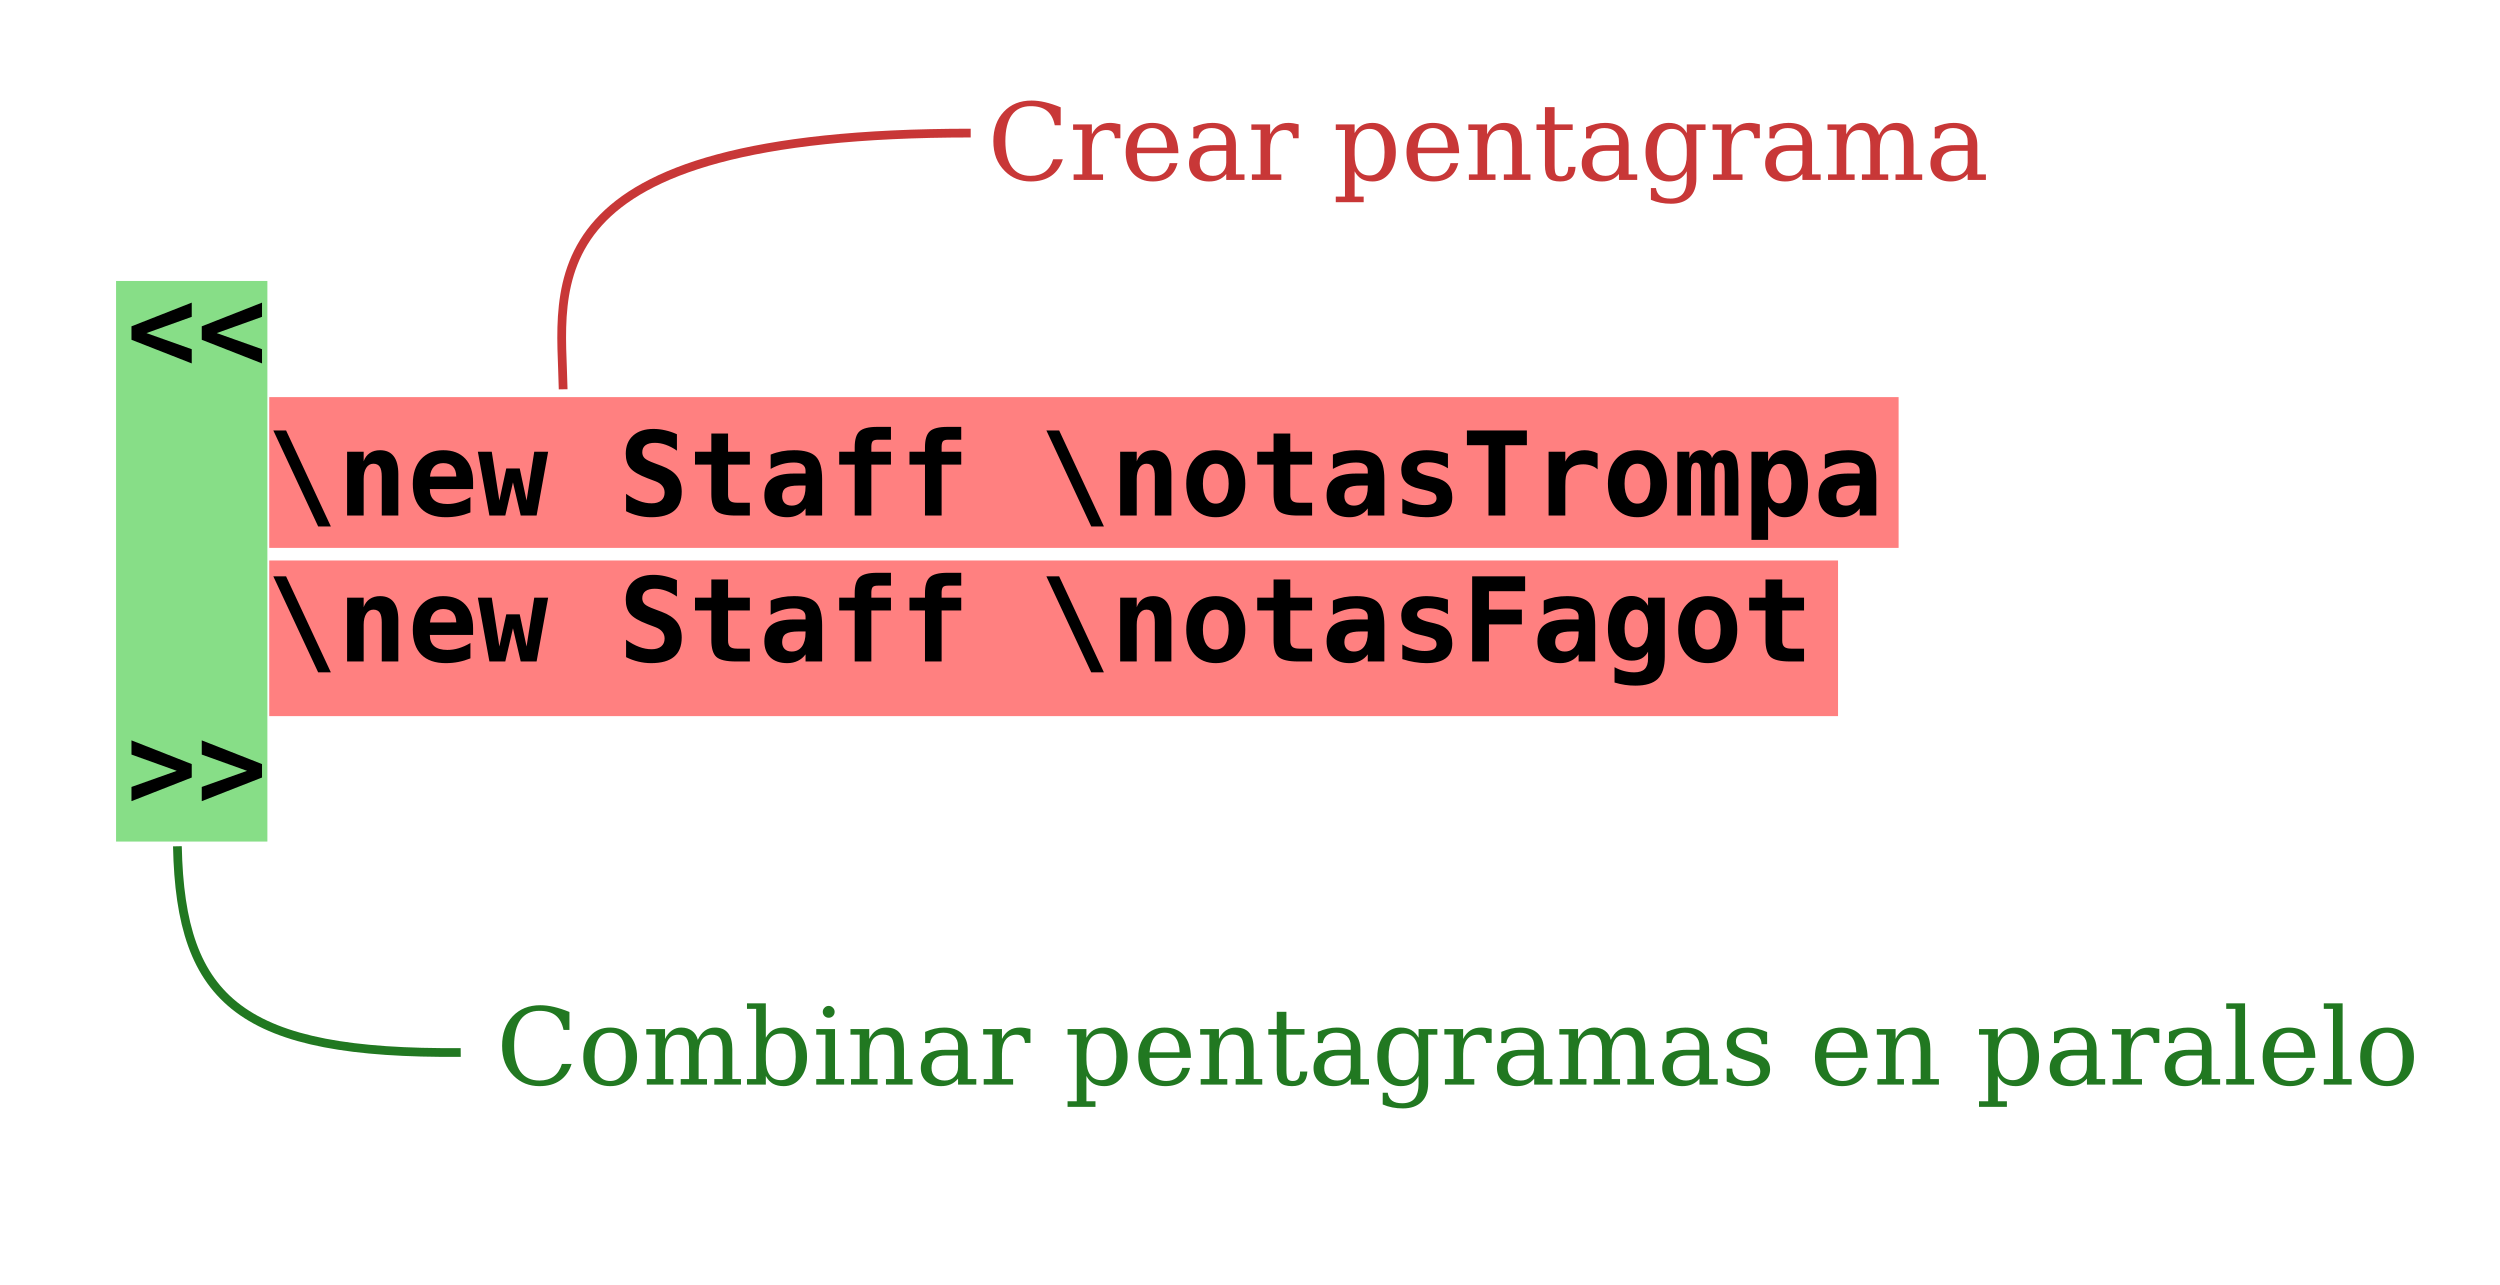
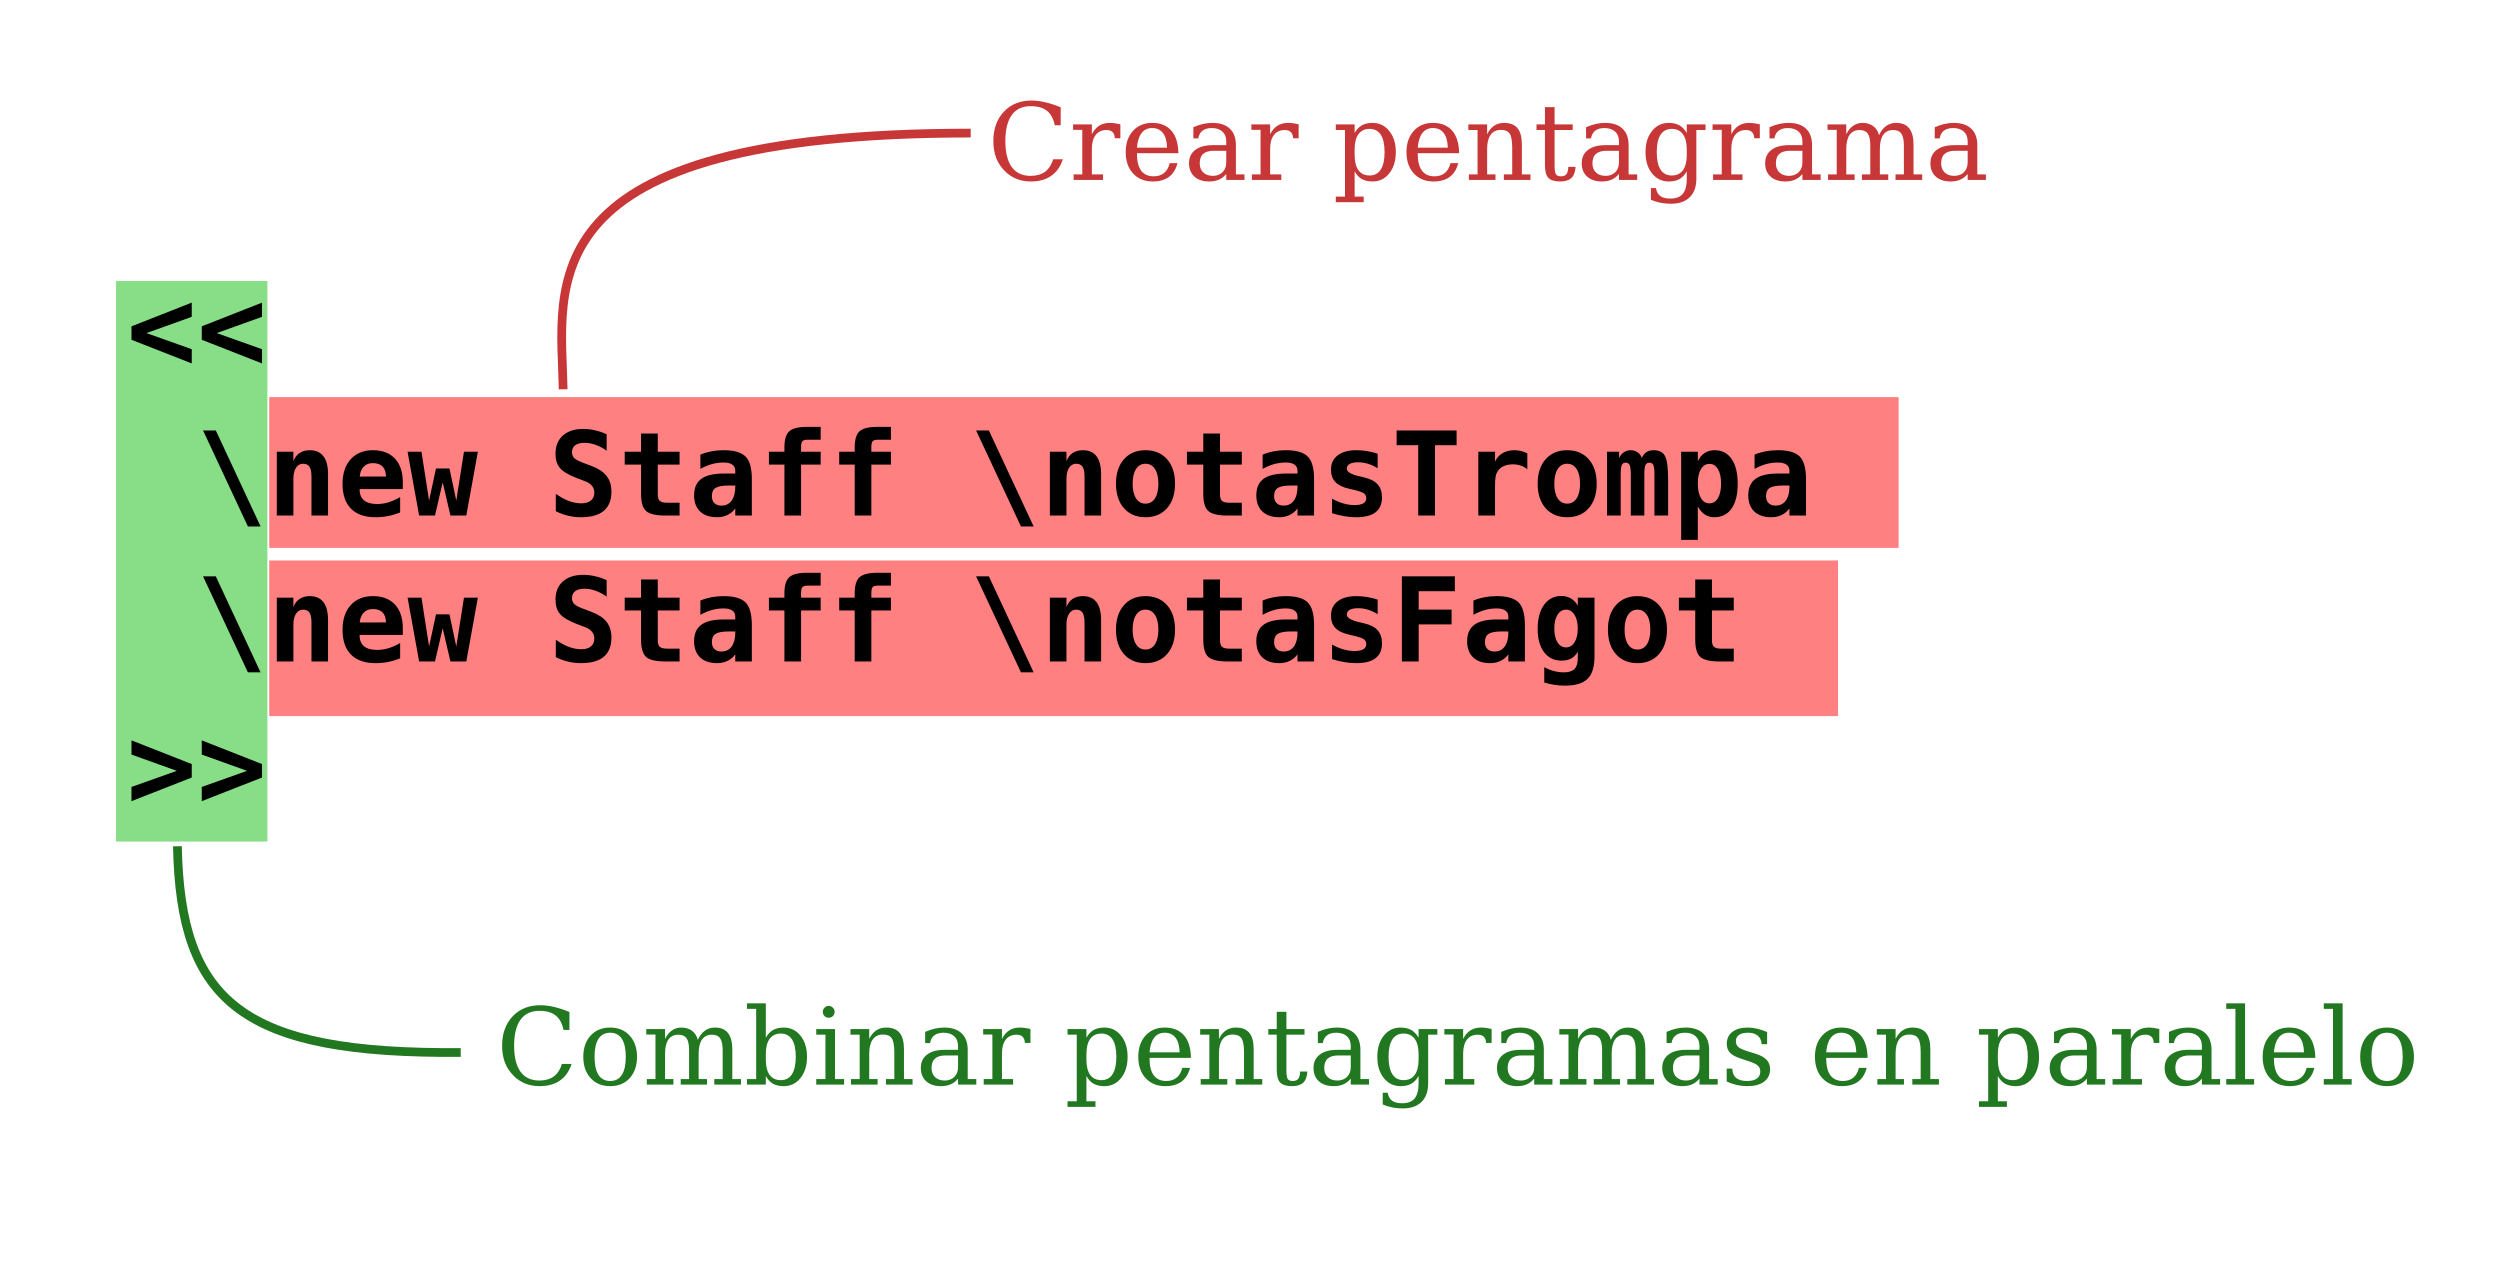
- <svg xmlns="http://www.w3.org/2000/svg" width="514" height="264" id="svg4445" version="1.0">
-   <defs id="defs4447">
-     </defs>
+ <svg xmlns="http://www.w3.org/2000/svg" id="svg4445" width="514" height="264" version="1.0">
  <g id="layer1">
    <rect style="fill:#87de87" id="rect5251" width="31.113" height="115.258" x="23.86" y="57.767" />
-     <rect y="115.234" x="55.354" height="32" width="322.548" id="rect5249" style="fill:#ff8080" />
+     <rect id="rect5249" width="322.548" height="32" x="55.354" y="115.234" style="fill:#ff8080" />
    <rect style="fill:#ff8080" id="rect4477" width="335" height="31" x="55.354" y="81.646" />
-     <text xml:space="preserve" style="font-size:28px;font-style:normal;font-variant:normal;font-weight:bold;font-stretch:normal;fill:#000000;fill-opacity:1;stroke:none;stroke-width:1px;stroke-linecap:butt;stroke-linejoin:miter;stroke-opacity:1;font-family:DejaVu Sans Mono;-inkscape-font-specification:Sans Bold" x="26" y="76" id="text4455">
-       <tspan x="26" y="76" id="tspan4459" style="font-size:24px">&lt;&lt;</tspan>
-       <tspan x="26" y="106" id="tspan4463" style="font-size:24px">  \new Staff \notasTrompa</tspan>
-       <tspan x="26" y="136" id="tspan4465" style="font-size:24px">  \new Staff \notasFagot</tspan>
-       <tspan x="26" y="166" id="tspan4467" style="font-size:24px">&gt;&gt;</tspan>
+     <text xml:space="preserve" style="font-size:28px;font-style:normal;font-variant:normal;font-weight:700;font-stretch:normal;fill:#000;fill-opacity:1;stroke:none;stroke-width:1px;stroke-linecap:butt;stroke-linejoin:miter;stroke-opacity:1;font-family:DejaVu Sans Mono;-inkscape-font-specification:Sans Bold" id="text4455" x="26" y="76">
+       <tspan id="tspan4459" x="26" y="76" style="font-size:24px">&lt;&lt;</tspan>
+       <tspan id="tspan4463" x="26" y="106" style="font-size:24px"> \new Staff \notasTrompa</tspan>
+       <tspan id="tspan4465" x="26" y="136" style="font-size:24px"> \new Staff \notasFagot</tspan>
+       <tspan id="tspan4467" x="26" y="166" style="font-size:24px">&gt;&gt;</tspan>
    </text>
-     <text xml:space="preserve" style="font-size:24px;font-style:normal;font-variant:normal;font-weight:normal;font-stretch:normal;fill:#c83737;fill-opacity:1;stroke:none;stroke-width:1px;stroke-linecap:butt;stroke-linejoin:miter;stroke-opacity:1;font-family:DejaVu Serif;-inkscape-font-specification:DejaVu Serif" x="203" y="37" id="text4469">
+     <text xml:space="preserve" style="font-size:24px;font-style:normal;font-variant:normal;font-weight:400;font-stretch:normal;fill:#c83737;fill-opacity:1;stroke:none;stroke-width:1px;stroke-linecap:butt;stroke-linejoin:miter;stroke-opacity:1;font-family:DejaVu Serif;-inkscape-font-specification:DejaVu Serif" id="text4469" x="203" y="37">
      <tspan id="tspan4471" x="203" y="37" style="font-size:22px;fill:#c83737">Crear pentagrama</tspan>
    </text>
-     <text xml:space="preserve" style="font-size:24px;font-style:normal;font-variant:normal;font-weight:normal;font-stretch:normal;fill:#217821;fill-opacity:1;stroke:none;stroke-width:1px;stroke-linecap:butt;stroke-linejoin:miter;stroke-opacity:1;font-family:DejaVu Serif;-inkscape-font-specification:DejaVu Serif" x="102" y="223" id="text4473">
+     <text xml:space="preserve" style="font-size:24px;font-style:normal;font-variant:normal;font-weight:400;font-stretch:normal;fill:#217821;fill-opacity:1;stroke:none;stroke-width:1px;stroke-linecap:butt;stroke-linejoin:miter;stroke-opacity:1;font-family:DejaVu Serif;-inkscape-font-specification:DejaVu Serif" id="text4473" x="102" y="223">
      <tspan id="tspan4475" x="102" y="223" style="font-size:22px;fill:#217821">Combinar pentagramas en paralelo</tspan>
    </text>
-     <path style="fill:none;fill-rule:evenodd;stroke:#217821;stroke-width:1.8;stroke-linecap:butt;stroke-linejoin:miter;stroke-miterlimit:4;stroke-dasharray:none;stroke-opacity:1" d="M 94.723,216.392 C 49.822,216.745 37.121,206.117 36.474,173.994" id="path5255" />
-     <path style="fill:none;fill-rule:evenodd;stroke:#c83737;stroke-width:1.8;stroke-linecap:butt;stroke-linejoin:miter;stroke-miterlimit:4;stroke-dasharray:none;stroke-opacity:1" d="M 199.576,27.362 C 107.652,27.362 115.43,58.828 115.784,80.041" id="path5259" />
+     <path style="fill:none;fill-rule:evenodd;stroke:#217821;stroke-width:1.8;stroke-linecap:butt;stroke-linejoin:miter;stroke-miterlimit:4;stroke-dasharray:none;stroke-opacity:1" id="path5255" d="M 94.723,216.392 C 49.822,216.745 37.121,206.117 36.474,173.994" />
+     <path style="fill:none;fill-rule:evenodd;stroke:#c83737;stroke-width:1.8;stroke-linecap:butt;stroke-linejoin:miter;stroke-miterlimit:4;stroke-dasharray:none;stroke-opacity:1" id="path5259" d="M 199.576,27.362 C 107.652,27.362 115.43,58.828 115.784,80.041" />
  </g>
</svg>
